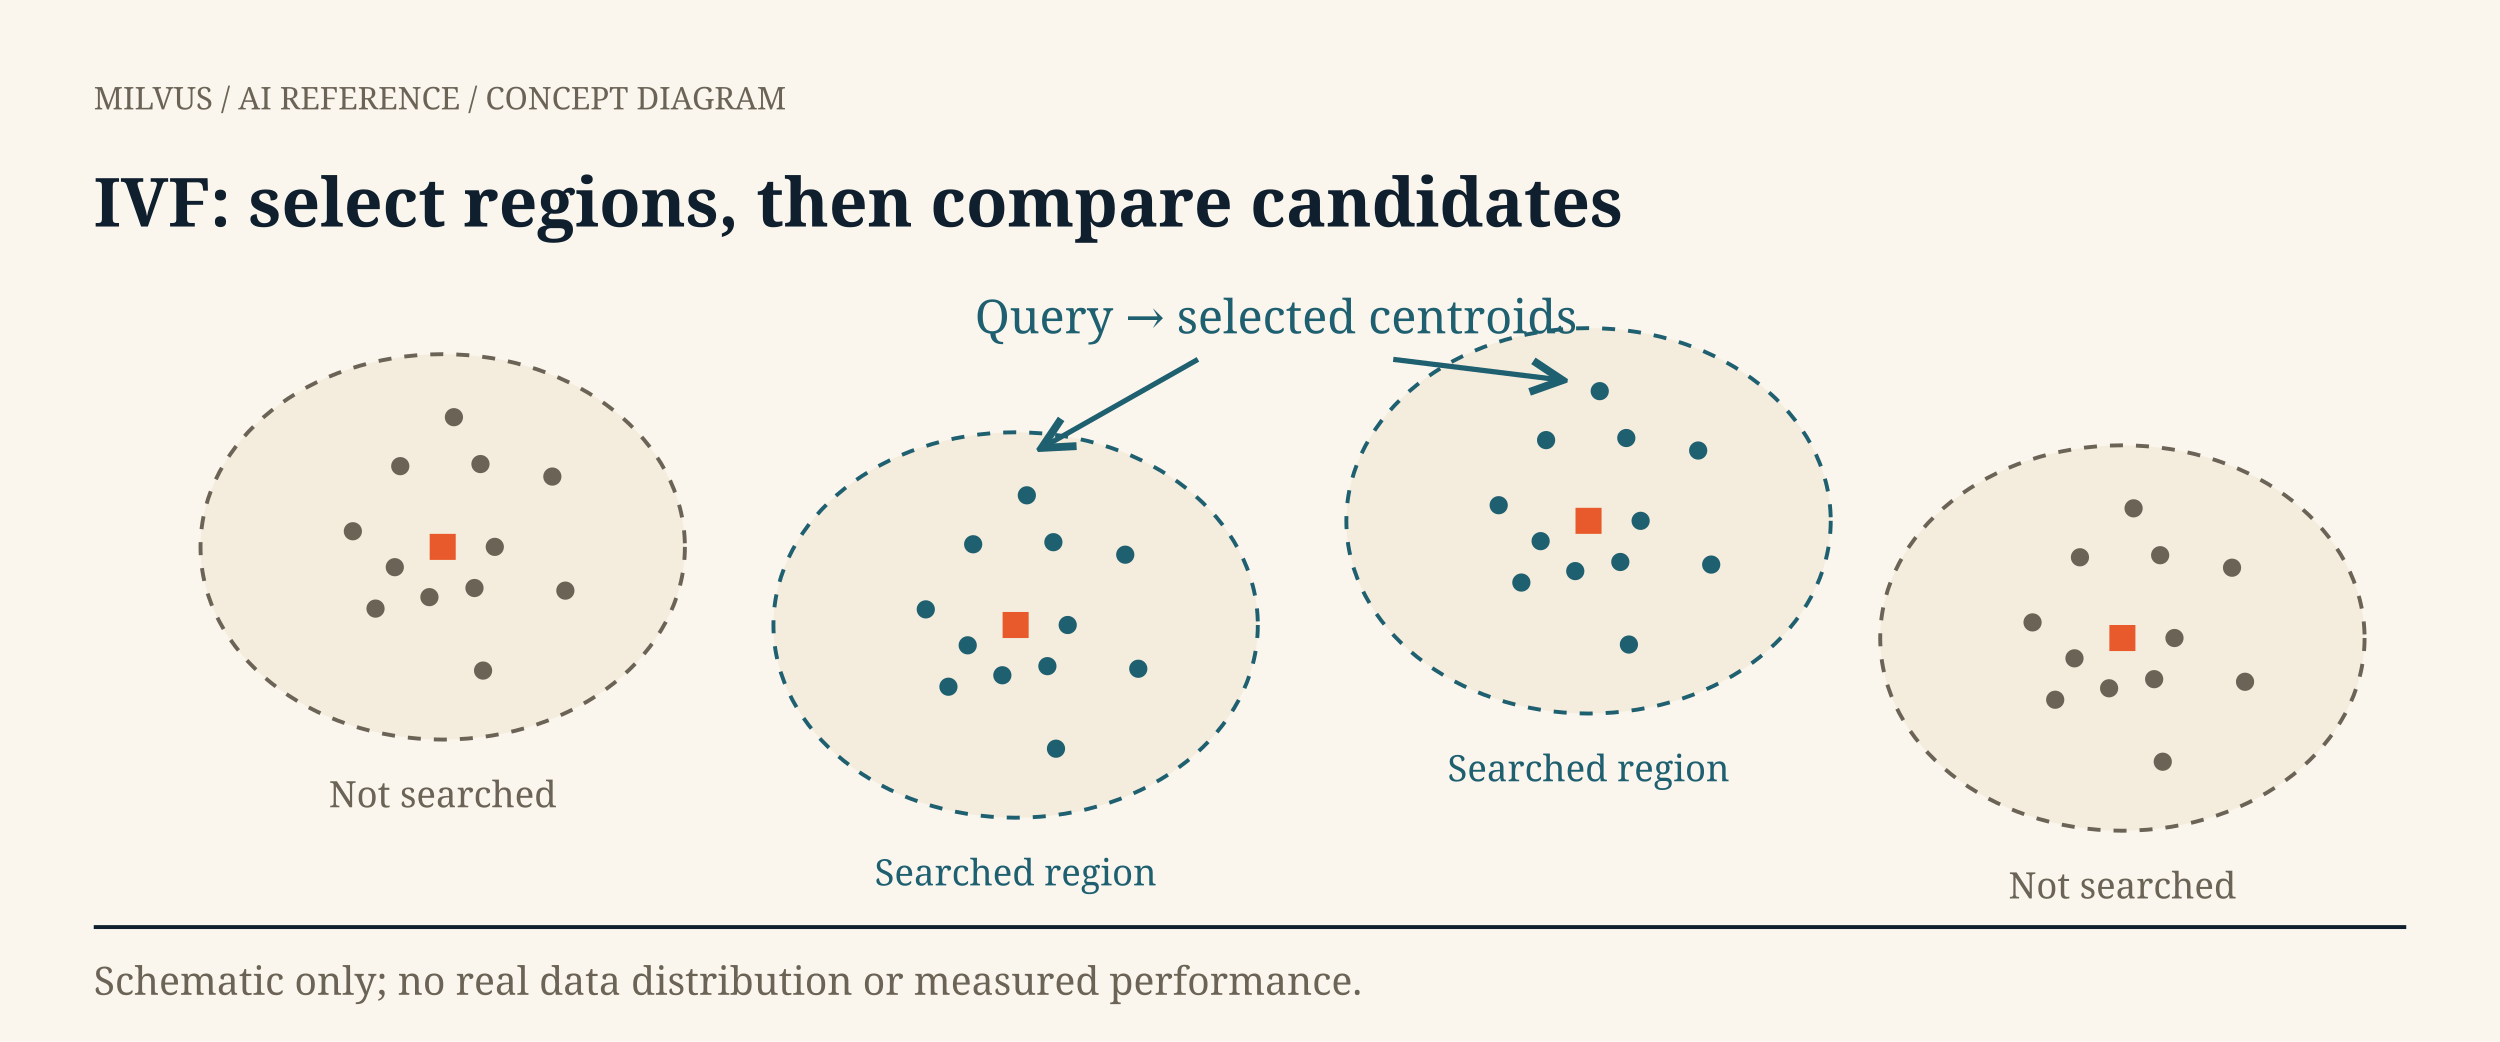
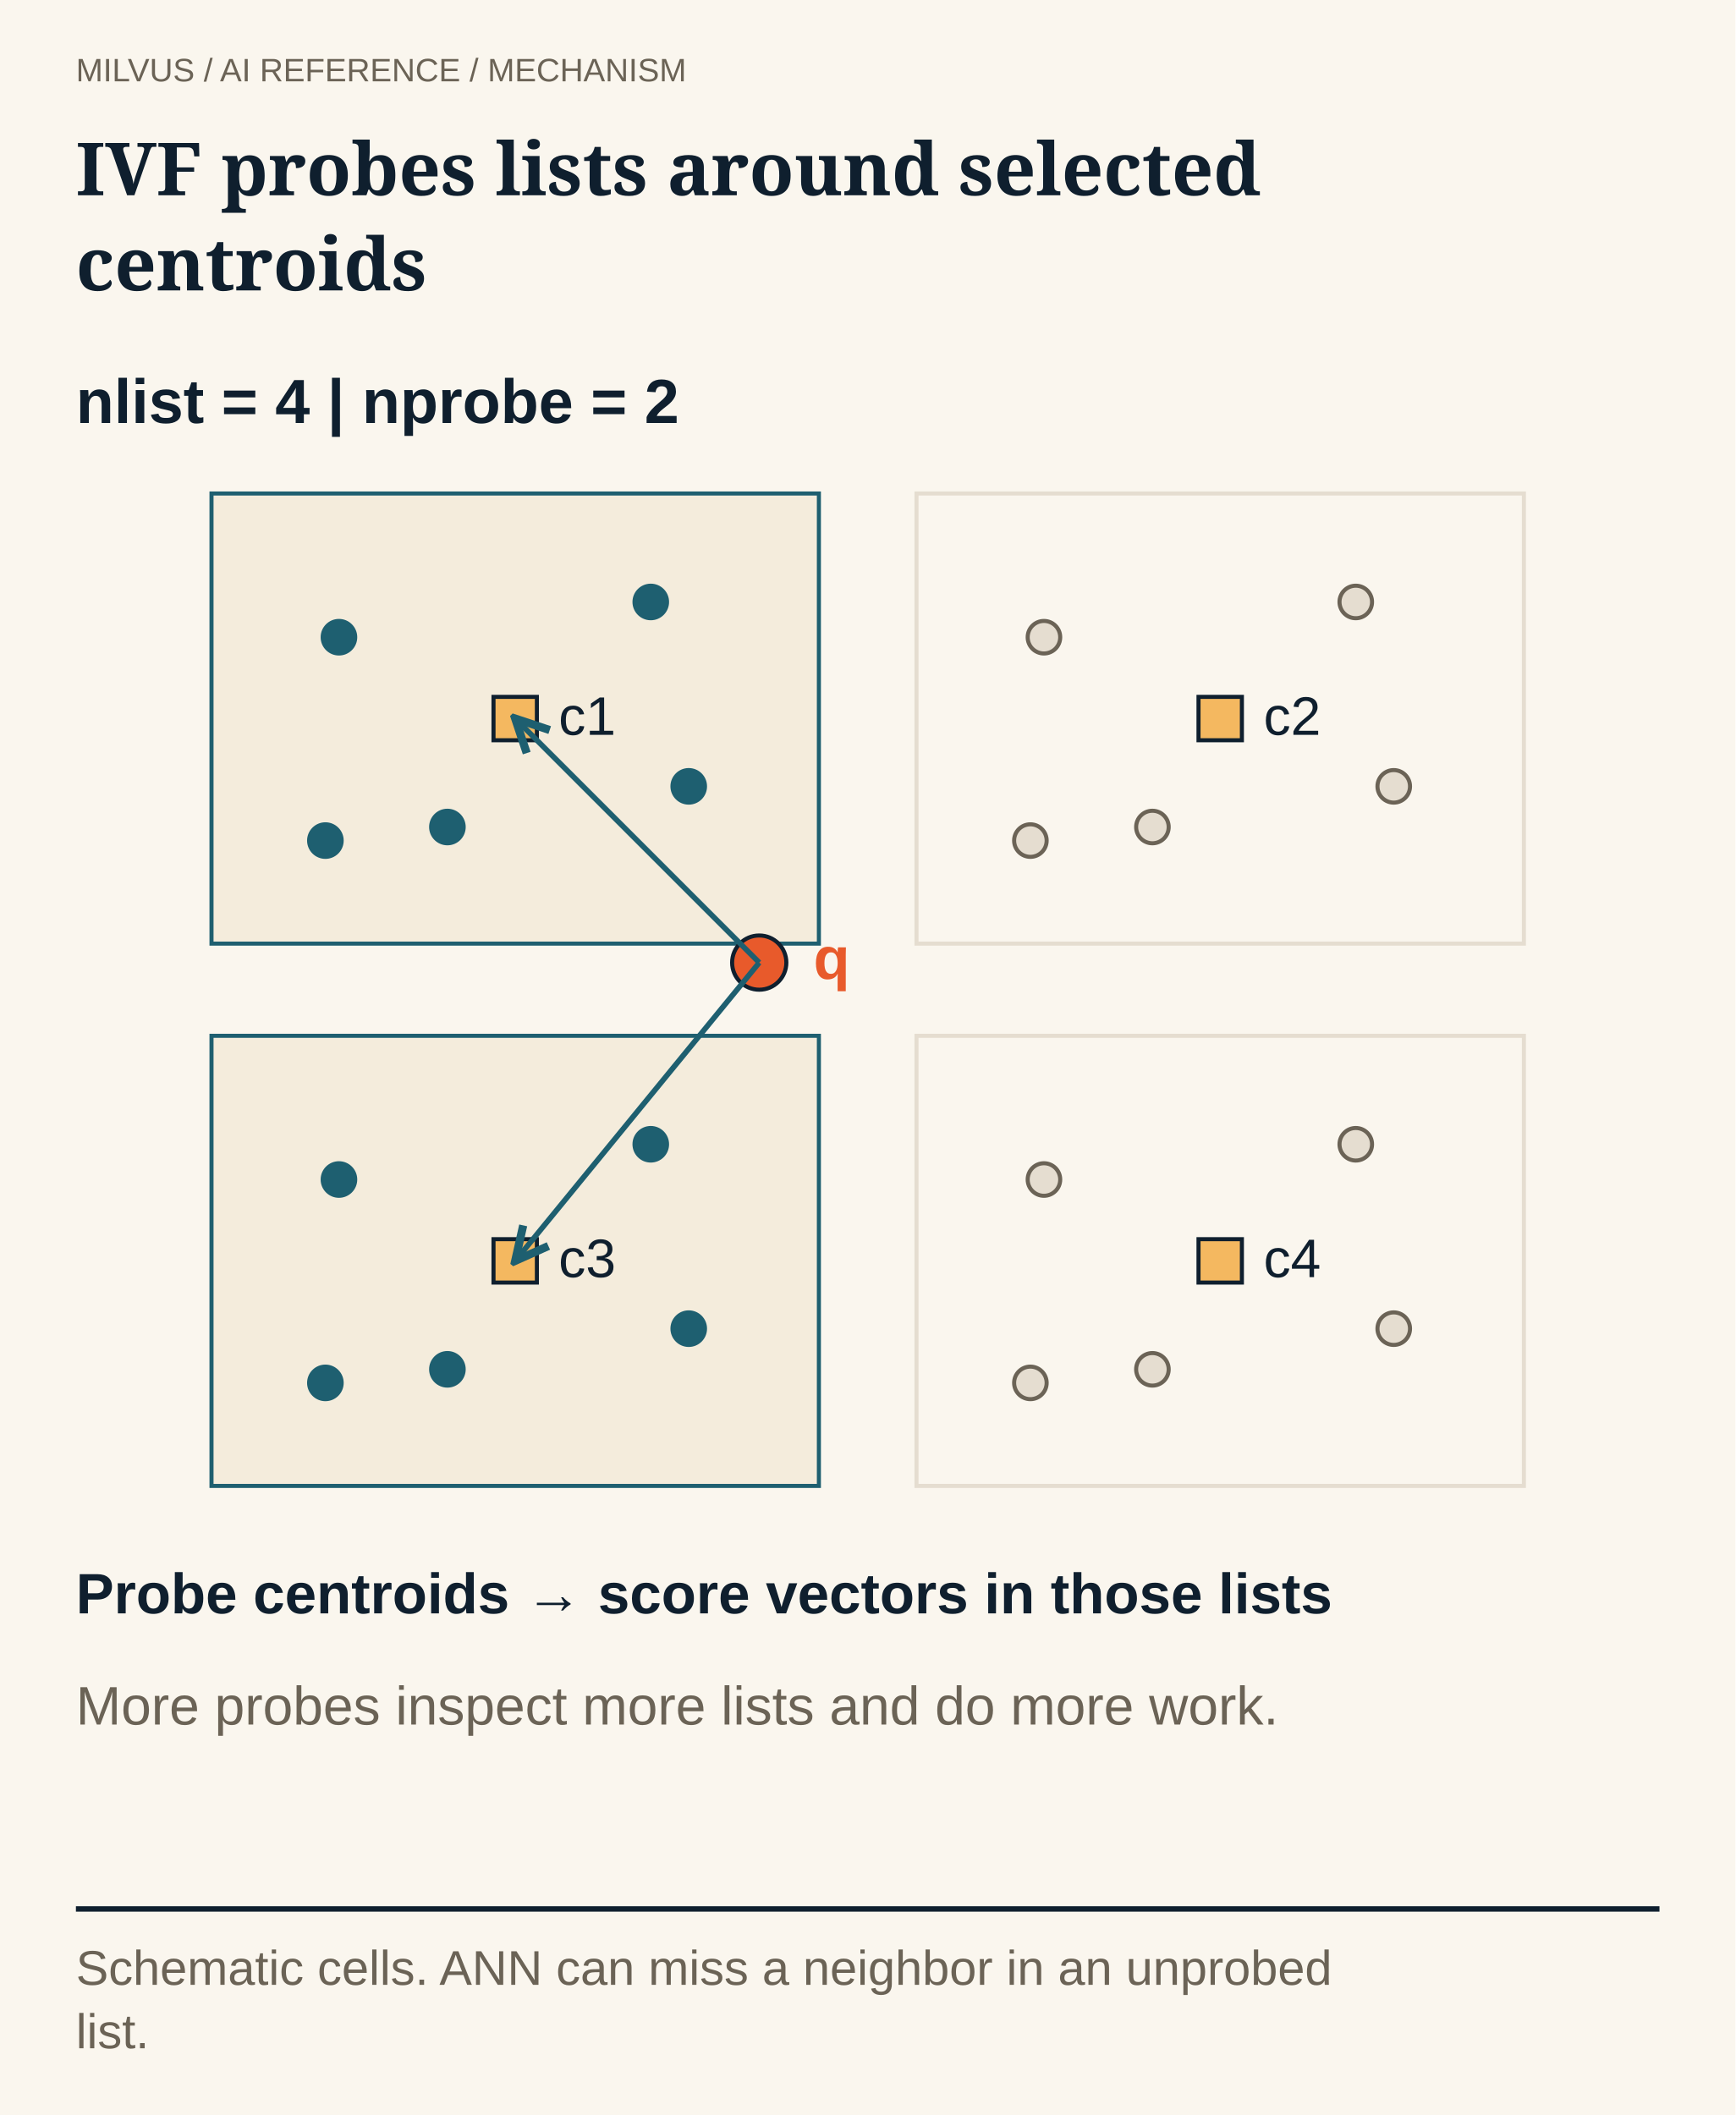
- <svg xmlns="http://www.w3.org/2000/svg" viewBox="0 0 960 400" width="960" height="400" role="img" aria-labelledby="title desc">
+ <svg xmlns="http://www.w3.org/2000/svg" viewBox="0 0 640 780" width="640" height="780" role="img" aria-labelledby="title desc">
  <defs>
    <marker id="arrow" markerWidth="8" markerHeight="8" refX="7" refY="4" orient="auto">
-       <path d="M1 1L7 4L1 7" fill="none" stroke="#1E5F70" stroke-width="1.5" />
+       <path d="M1 1 L7 4 L1 7" fill="none" stroke="#1E5F70" stroke-width="1.5" />
    </marker>
  </defs>
-   <rect width="960" height="400" fill="#FAF6EE" />
-   <g font-family="Georgia, Noto Serif SC, serif">
-     <text x="36" y="42" text-anchor="start" font-size="12" fill="#6B6356" font-weight="400">MILVUS / AI REFERENCE / CONCEPT DIAGRAM</text>
-     <text x="36" y="87" text-anchor="start" font-size="26" fill="#0F1F2E" font-weight="700">IVF: select regions, then compare candidates</text>
-     <ellipse cx="170" cy="210" rx="93" ry="74" fill="#F4ECDC" stroke="#6B6356" stroke-width="1.5" stroke-dasharray="5 5" />
-     <circle cx="190.0" cy="210.0" r="3.5" fill="#6B6356" />
-     <circle cx="144.2" cy="233.7" r="3.5" fill="#6B6356" />
-     <circle cx="174.3" cy="160.2" r="3.5" fill="#6B6356" />
-     <circle cx="182.2" cy="225.8" r="3.5" fill="#6B6356" />
-     <circle cx="135.5" cy="204.0" r="3.5" fill="#6B6356" />
-     <circle cx="212.1" cy="183.0" r="3.5" fill="#6B6356" />
-     <circle cx="164.9" cy="229.3" r="3.5" fill="#6B6356" />
-     <circle cx="153.7" cy="179.0" r="3.5" fill="#6B6356" />
-     <circle cx="217.1" cy="226.8" r="3.5" fill="#6B6356" />
-     <circle cx="151.6" cy="217.8" r="3.5" fill="#6B6356" />
-     <circle cx="184.5" cy="178.2" r="3.5" fill="#6B6356" />
-     <circle cx="185.5" cy="257.5" r="3.5" fill="#6B6356" />
-     <rect x="165" y="205" width="10" height="10" fill="#E85A2B" />
-     <text x="170" y="310" text-anchor="middle" font-size="14" fill="#6B6356" font-weight="400">Not searched</text>
-     <ellipse cx="390" cy="240" rx="93" ry="74" fill="#F4ECDC" stroke="#1E5F70" stroke-width="1.5" stroke-dasharray="5 5" />
-     <circle cx="410.0" cy="240.0" r="3.5" fill="#1E5F70" />
-     <circle cx="364.2" cy="263.7" r="3.5" fill="#1E5F70" />
-     <circle cx="394.3" cy="190.2" r="3.5" fill="#1E5F70" />
-     <circle cx="402.2" cy="255.8" r="3.5" fill="#1E5F70" />
-     <circle cx="355.5" cy="234.0" r="3.5" fill="#1E5F70" />
-     <circle cx="432.1" cy="213.0" r="3.5" fill="#1E5F70" />
-     <circle cx="384.9" cy="259.3" r="3.5" fill="#1E5F70" />
-     <circle cx="373.7" cy="209.0" r="3.5" fill="#1E5F70" />
-     <circle cx="437.1" cy="256.8" r="3.5" fill="#1E5F70" />
-     <circle cx="371.6" cy="247.8" r="3.5" fill="#1E5F70" />
-     <circle cx="404.5" cy="208.2" r="3.5" fill="#1E5F70" />
-     <circle cx="405.5" cy="287.5" r="3.5" fill="#1E5F70" />
-     <rect x="385" y="235" width="10" height="10" fill="#E85A2B" />
-     <text x="390" y="340" text-anchor="middle" font-size="14" fill="#1E5F70" font-weight="400">Searched region</text>
-     <ellipse cx="610" cy="200" rx="93" ry="74" fill="#F4ECDC" stroke="#1E5F70" stroke-width="1.5" stroke-dasharray="5 5" />
-     <circle cx="630.0" cy="200.0" r="3.5" fill="#1E5F70" />
-     <circle cx="584.2" cy="223.7" r="3.5" fill="#1E5F70" />
-     <circle cx="614.3" cy="150.2" r="3.5" fill="#1E5F70" />
-     <circle cx="622.2" cy="215.8" r="3.5" fill="#1E5F70" />
-     <circle cx="575.5" cy="194.0" r="3.5" fill="#1E5F70" />
-     <circle cx="652.1" cy="173.0" r="3.5" fill="#1E5F70" />
-     <circle cx="604.9" cy="219.3" r="3.5" fill="#1E5F70" />
-     <circle cx="593.7" cy="169.0" r="3.5" fill="#1E5F70" />
-     <circle cx="657.1" cy="216.8" r="3.5" fill="#1E5F70" />
-     <circle cx="591.6" cy="207.8" r="3.5" fill="#1E5F70" />
-     <circle cx="624.5" cy="168.2" r="3.5" fill="#1E5F70" />
-     <circle cx="625.5" cy="247.5" r="3.5" fill="#1E5F70" />
-     <rect x="605" y="195" width="10" height="10" fill="#E85A2B" />
-     <text x="610" y="300" text-anchor="middle" font-size="14" fill="#1E5F70" font-weight="400">Searched region</text>
-     <ellipse cx="815" cy="245" rx="93" ry="74" fill="#F4ECDC" stroke="#6B6356" stroke-width="1.5" stroke-dasharray="5 5" />
-     <circle cx="835.0" cy="245.0" r="3.5" fill="#6B6356" />
-     <circle cx="789.2" cy="268.7" r="3.5" fill="#6B6356" />
-     <circle cx="819.3" cy="195.2" r="3.5" fill="#6B6356" />
-     <circle cx="827.2" cy="260.8" r="3.5" fill="#6B6356" />
-     <circle cx="780.5" cy="239.0" r="3.5" fill="#6B6356" />
-     <circle cx="857.1" cy="218.0" r="3.5" fill="#6B6356" />
-     <circle cx="809.9" cy="264.3" r="3.5" fill="#6B6356" />
-     <circle cx="798.7" cy="214.0" r="3.5" fill="#6B6356" />
-     <circle cx="862.1" cy="261.8" r="3.5" fill="#6B6356" />
-     <circle cx="796.6" cy="252.8" r="3.5" fill="#6B6356" />
-     <circle cx="829.5" cy="213.2" r="3.5" fill="#6B6356" />
-     <circle cx="830.5" cy="292.5" r="3.5" fill="#6B6356" />
-     <rect x="810" y="240" width="10" height="10" fill="#E85A2B" />
-     <text x="815" y="345" text-anchor="middle" font-size="14" fill="#6B6356" font-weight="400">Not searched</text>
-     <text x="490" y="128" text-anchor="middle" font-size="18" fill="#1E5F70" font-weight="400">Query → selected centroids</text>
-     <path d="M460 138 L400 172" fill="none" stroke="#1E5F70" stroke-width="2" marker-end="url(#arrow)" />
-     <path d="M535 138 L600 146" fill="none" stroke="#1E5F70" stroke-width="2" marker-end="url(#arrow)" />
-     <path d="M36 356H924" stroke="#0F1F2E" stroke-width="1.5" />
-     <text x="36" y="382" text-anchor="start" font-size="15" fill="#6B6356" font-weight="400">Schematic only; no real data distribution or measured performance.</text>
-   </g>
+   <rect width="640" height="780" fill="#FAF6EE" />
+   <text x="28" y="30" text-anchor="start" font-family="Arial, sans-serif" font-size="12" fill="#6B6356" font-weight="400">
+     <tspan x="28" dy="0">MILVUS / AI REFERENCE / MECHANISM</tspan>
+   </text>
+   <text x="28" y="72" text-anchor="start" font-family="Georgia, serif" font-size="27" fill="#0F1F2E" font-weight="700">
+     <tspan x="28" dy="0">IVF probes lists around selected</tspan>
+     <tspan x="28" dy="35.1">centroids</tspan>
+   </text>
+   <text x="28" y="156" text-anchor="start" font-family="Arial, sans-serif" font-size="23" fill="#0F1F2E" font-weight="700">
+     <tspan x="28" dy="0">nlist = 4  |  nprobe = 2</tspan>
+   </text>
+   <rect x="78" y="182" width="224" height="166" fill="#F4ECDC" stroke="#1E5F70" stroke-width="1.5" />
+   <circle cx="125" cy="235" r="6" fill="#1E5F70" stroke="#1E5F70" stroke-width="1.5" />
+   <circle cx="165" cy="305" r="6" fill="#1E5F70" stroke="#1E5F70" stroke-width="1.5" />
+   <circle cx="240" cy="222" r="6" fill="#1E5F70" stroke="#1E5F70" stroke-width="1.5" />
+   <circle cx="254" cy="290" r="6" fill="#1E5F70" stroke="#1E5F70" stroke-width="1.5" />
+   <circle cx="120" cy="310" r="6" fill="#1E5F70" stroke="#1E5F70" stroke-width="1.5" />
+   <rect x="182" y="257" width="16" height="16" fill="#F4B860" stroke="#0F1F2E" stroke-width="1.5" />
+   <text x="206" y="271" text-anchor="start" font-family="Arial, sans-serif" font-size="20" fill="#0F1F2E" font-weight="400">
+     <tspan x="206" dy="0">c1</tspan>
+   </text>
+   <rect x="338" y="182" width="224" height="166" fill="#FAF6EE" stroke="#E5DDD0" stroke-width="1.5" />
+   <circle cx="385" cy="235" r="6" fill="#E5DDD0" stroke="#6B6356" stroke-width="1.5" />
+   <circle cx="425" cy="305" r="6" fill="#E5DDD0" stroke="#6B6356" stroke-width="1.5" />
+   <circle cx="500" cy="222" r="6" fill="#E5DDD0" stroke="#6B6356" stroke-width="1.5" />
+   <circle cx="514" cy="290" r="6" fill="#E5DDD0" stroke="#6B6356" stroke-width="1.5" />
+   <circle cx="380" cy="310" r="6" fill="#E5DDD0" stroke="#6B6356" stroke-width="1.5" />
+   <rect x="442" y="257" width="16" height="16" fill="#F4B860" stroke="#0F1F2E" stroke-width="1.5" />
+   <text x="466" y="271" text-anchor="start" font-family="Arial, sans-serif" font-size="20" fill="#0F1F2E" font-weight="400">
+     <tspan x="466" dy="0">c2</tspan>
+   </text>
+   <rect x="78" y="382" width="224" height="166" fill="#F4ECDC" stroke="#1E5F70" stroke-width="1.5" />
+   <circle cx="125" cy="435" r="6" fill="#1E5F70" stroke="#1E5F70" stroke-width="1.5" />
+   <circle cx="165" cy="505" r="6" fill="#1E5F70" stroke="#1E5F70" stroke-width="1.5" />
+   <circle cx="240" cy="422" r="6" fill="#1E5F70" stroke="#1E5F70" stroke-width="1.5" />
+   <circle cx="254" cy="490" r="6" fill="#1E5F70" stroke="#1E5F70" stroke-width="1.5" />
+   <circle cx="120" cy="510" r="6" fill="#1E5F70" stroke="#1E5F70" stroke-width="1.5" />
+   <rect x="182" y="457" width="16" height="16" fill="#F4B860" stroke="#0F1F2E" stroke-width="1.5" />
+   <text x="206" y="471" text-anchor="start" font-family="Arial, sans-serif" font-size="20" fill="#0F1F2E" font-weight="400">
+     <tspan x="206" dy="0">c3</tspan>
+   </text>
+   <rect x="338" y="382" width="224" height="166" fill="#FAF6EE" stroke="#E5DDD0" stroke-width="1.5" />
+   <circle cx="385" cy="435" r="6" fill="#E5DDD0" stroke="#6B6356" stroke-width="1.5" />
+   <circle cx="425" cy="505" r="6" fill="#E5DDD0" stroke="#6B6356" stroke-width="1.5" />
+   <circle cx="500" cy="422" r="6" fill="#E5DDD0" stroke="#6B6356" stroke-width="1.5" />
+   <circle cx="514" cy="490" r="6" fill="#E5DDD0" stroke="#6B6356" stroke-width="1.5" />
+   <circle cx="380" cy="510" r="6" fill="#E5DDD0" stroke="#6B6356" stroke-width="1.5" />
+   <rect x="442" y="457" width="16" height="16" fill="#F4B860" stroke="#0F1F2E" stroke-width="1.5" />
+   <text x="466" y="471" text-anchor="start" font-family="Arial, sans-serif" font-size="20" fill="#0F1F2E" font-weight="400">
+     <tspan x="466" dy="0">c4</tspan>
+   </text>
+   <circle cx="280" cy="355" r="10" fill="#E85A2B" stroke="#0F1F2E" stroke-width="1.5" />
+   <text x="300" y="361" text-anchor="start" font-family="Arial, sans-serif" font-size="22" fill="#E85A2B" font-weight="700">
+     <tspan x="300" dy="0">q</tspan>
+   </text>
+   <path d="M280 355 L190 265" fill="none" stroke="#1E5F70" stroke-width="2" marker-end="url(#arrow)" />
+   <path d="M280 355 L190 465" fill="none" stroke="#1E5F70" stroke-width="2" marker-end="url(#arrow)" />
+   <text x="28" y="595" text-anchor="start" font-family="Arial, sans-serif" font-size="21" fill="#0F1F2E" font-weight="700">
+     <tspan x="28" dy="0">Probe centroids → score vectors in those lists</tspan>
+   </text>
+   <text x="28" y="636" text-anchor="start" font-family="Arial, sans-serif" font-size="20" fill="#6B6356" font-weight="400">
+     <tspan x="28" dy="0">More probes inspect more lists and do more work.</tspan>
+   </text>
+   <path d="M28 704 L612 704" fill="none" stroke="#0F1F2E" stroke-width="2" />
+   <text x="28" y="732" text-anchor="start" font-family="Arial, sans-serif" font-size="18" fill="#6B6356" font-weight="400">
+     <tspan x="28" dy="0">Schematic cells. ANN can miss a neighbor in an unprobed</tspan>
+     <tspan x="28" dy="23.4">list.</tspan>
+   </text>
</svg>
